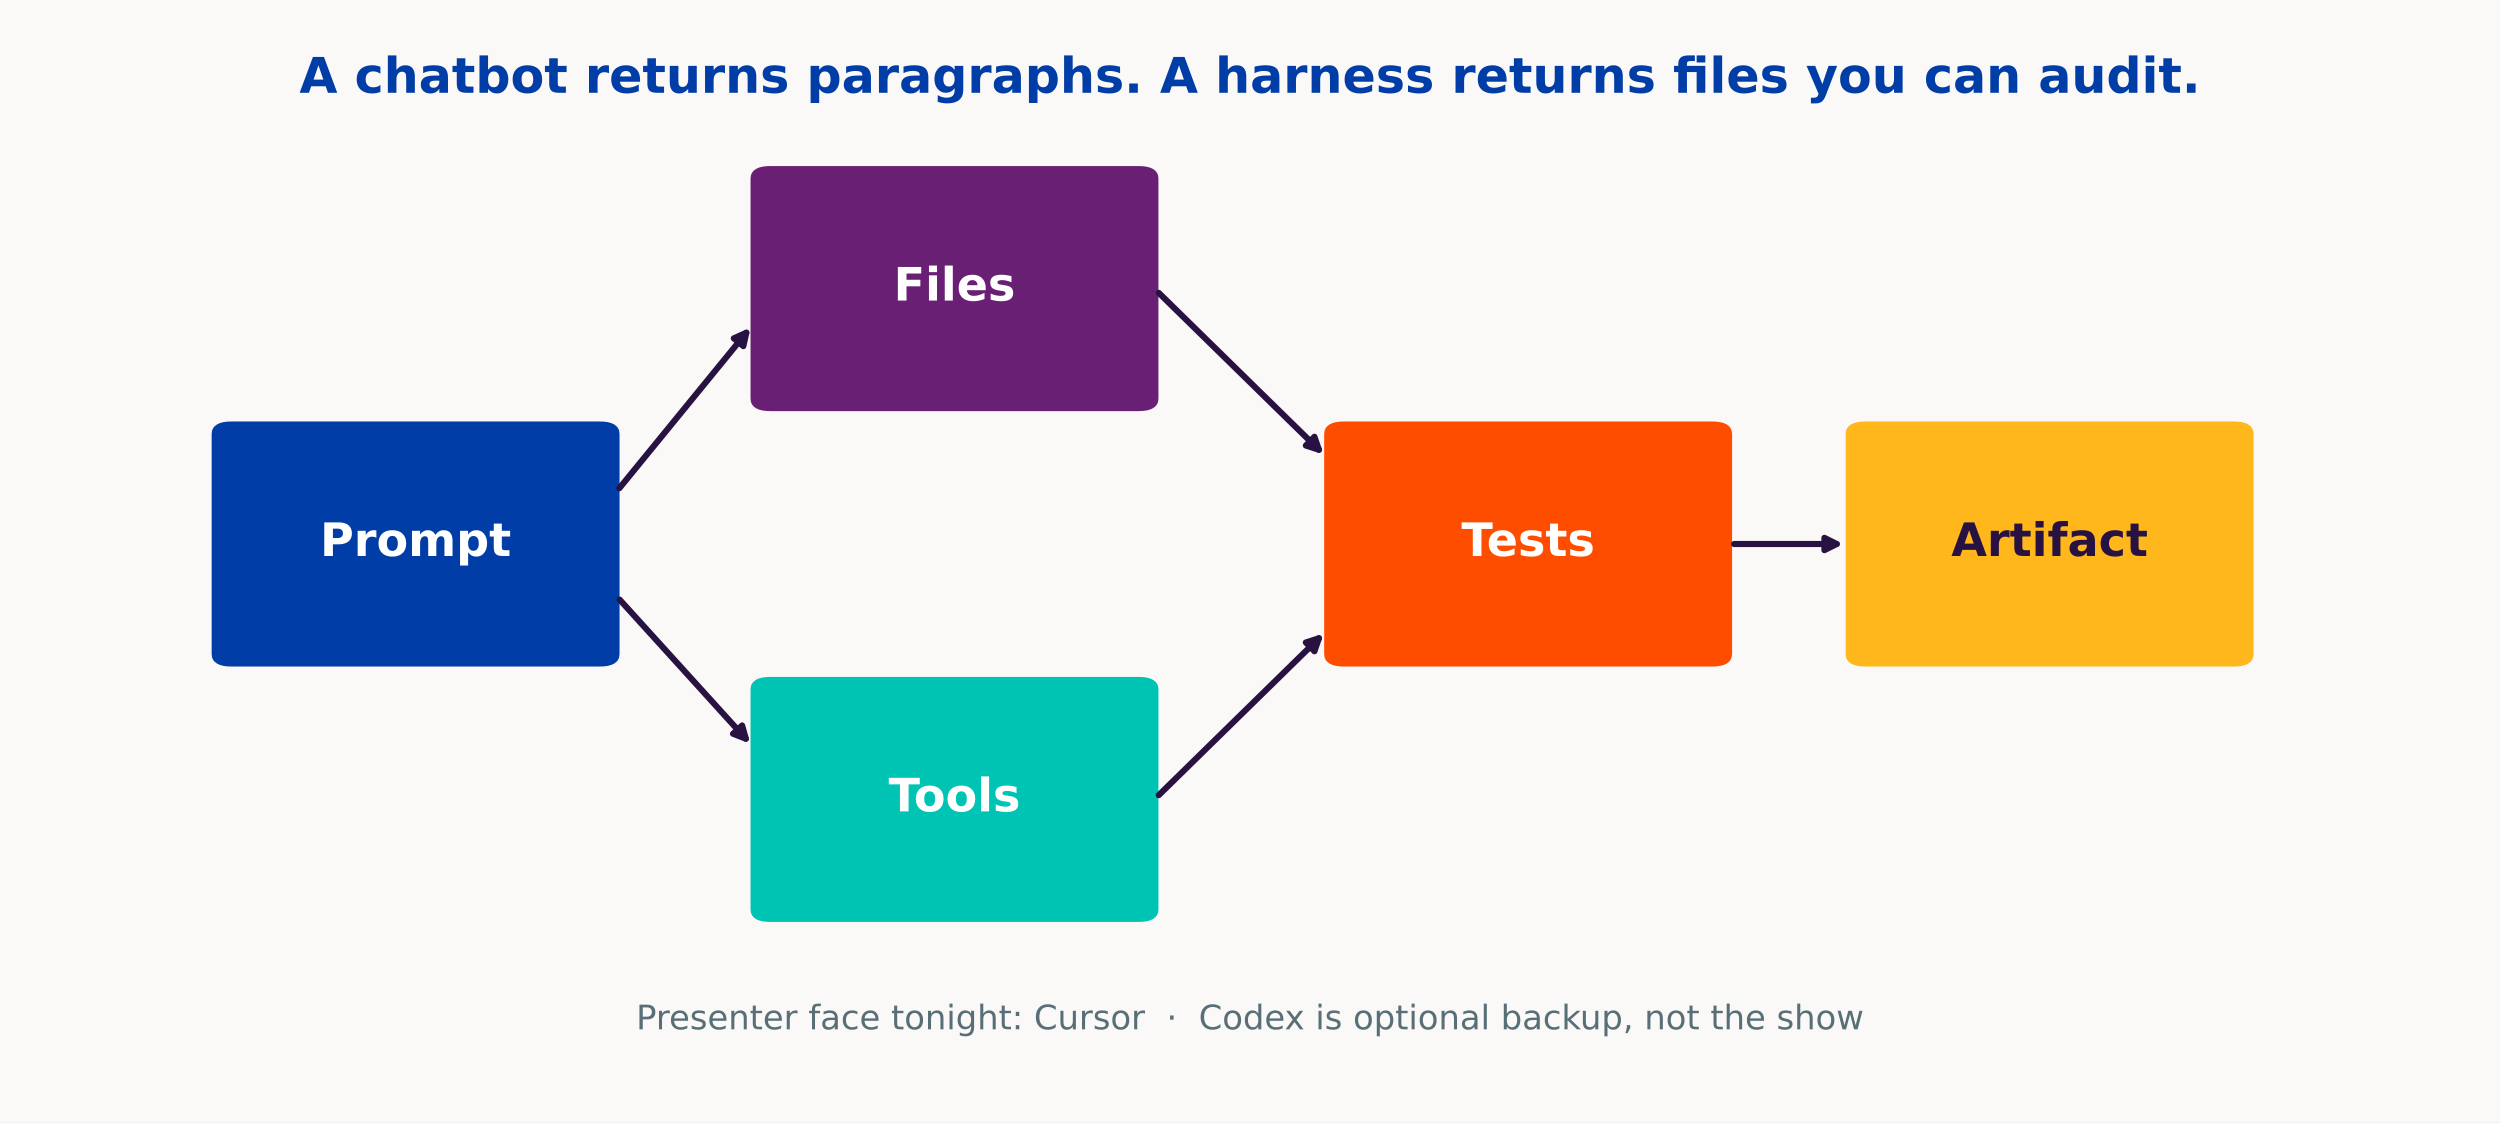
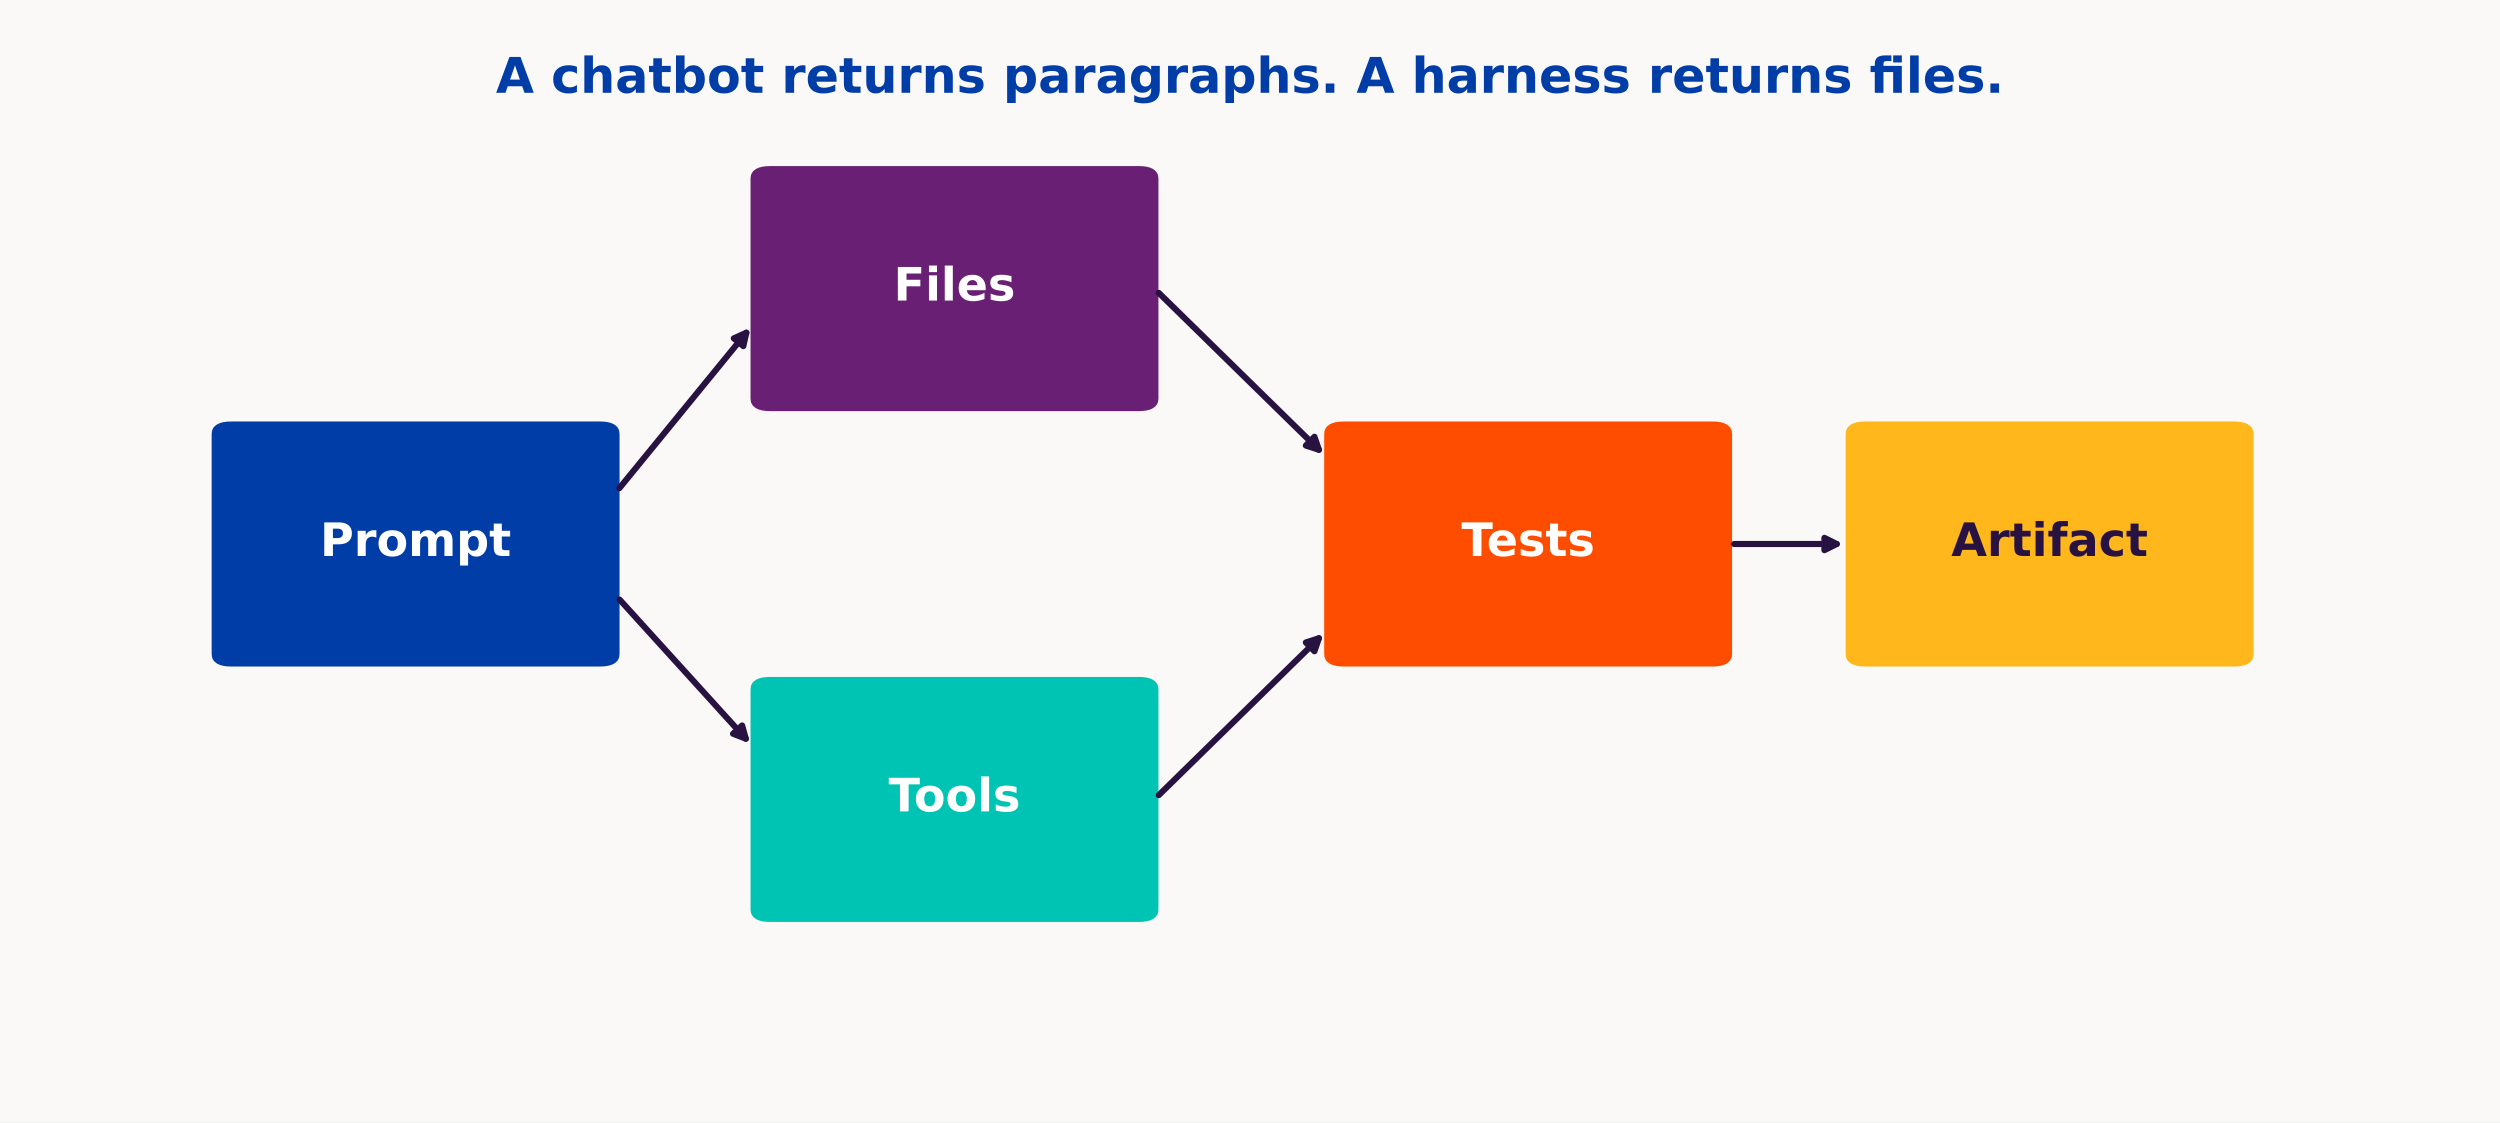
<svg xmlns="http://www.w3.org/2000/svg" xmlns:xlink="http://www.w3.org/1999/xlink" width="813.96pt" height="365.328pt" viewBox="0 0 813.96 365.328" version="1.1">
  <defs>
    <style type="text/css">*{stroke-linejoin: round; stroke-linecap: butt}</style>
  </defs>
  <g id="figure_1">
    <g id="patch_1">
      <path d="M 0 365.328  L 813.96 365.328  L 813.96 0  L 0 0  z " style="fill: #faf9f7" />
    </g>
    <g id="axes_1">
      <g id="patch_2">
-         <path d="M 75.321 216.261  L 195.307 216.261  Q 200.966 216.261 200.966 212.934  L 200.966 141.306  Q 200.966 137.979 195.307 137.979  L 75.321 137.979  Q 69.661 137.979 69.661 141.306  L 69.661 212.934  Q 69.661 216.261 75.321 216.261  z " clip-path="url(#p292c77ba12)" style="fill: #003da6; stroke: #003da6; stroke-width: 1.5; stroke-linejoin: miter" />
+         <path d="M 75.321 216.261  L 195.307 216.261  Q 200.966 216.261 200.966 212.934  L 200.966 141.306  Q 200.966 137.979 195.307 137.979  L 75.321 137.979  Q 69.661 137.979 69.661 141.306  L 69.661 212.934  Q 69.661 216.261 75.321 216.261  z " clip-path="url(#p4e67a3cb9c)" style="fill: #003da6; stroke: #003da6; stroke-width: 1.5; stroke-linejoin: miter" />
      </g>
      <g id="patch_3">
-         <path d="M 250.772 133.101  L 370.758 133.101  Q 376.418 133.101 376.418 129.774  L 376.418 58.146  Q 376.418 54.819 370.758 54.819  L 250.772 54.819  Q 245.112 54.819 245.112 58.146  L 245.112 129.774  Q 245.112 133.101 250.772 133.101  z " clip-path="url(#p292c77ba12)" style="fill: #691f74; stroke: #691f74; stroke-width: 1.5; stroke-linejoin: miter" />
+         <path d="M 250.772 133.101  L 370.758 133.101  Q 376.418 133.101 376.418 129.774  L 376.418 58.146  Q 376.418 54.819 370.758 54.819  L 250.772 54.819  Q 245.112 54.819 245.112 58.146  L 245.112 129.774  Q 245.112 133.101 250.772 133.101  z " clip-path="url(#p4e67a3cb9c)" style="fill: #691f74; stroke: #691f74; stroke-width: 1.5; stroke-linejoin: miter" />
      </g>
      <g id="patch_4">
-         <path d="M 250.772 299.421  L 370.758 299.421  Q 376.418 299.421 376.418 296.094  L 376.418 224.466  Q 376.418 221.139 370.758 221.139  L 250.772 221.139  Q 245.112 221.139 245.112 224.466  L 245.112 296.094  Q 245.112 299.421 250.772 299.421  z " clip-path="url(#p292c77ba12)" style="fill: #00c4b3; stroke: #00c4b3; stroke-width: 1.5; stroke-linejoin: miter" />
+         <path d="M 250.772 299.421  L 370.758 299.421  Q 376.418 299.421 376.418 296.094  L 376.418 224.466  Q 376.418 221.139 370.758 221.139  L 250.772 221.139  Q 245.112 221.139 245.112 224.466  L 245.112 296.094  Q 245.112 299.421 250.772 299.421  z " clip-path="url(#p4e67a3cb9c)" style="fill: #00c4b3; stroke: #00c4b3; stroke-width: 1.5; stroke-linejoin: miter" />
      </g>
      <g id="patch_5">
-         <path d="M 437.542 216.261  L 557.528 216.261  Q 563.188 216.261 563.188 212.934  L 563.188 141.306  Q 563.188 137.979 557.528 137.979  L 437.542 137.979  Q 431.883 137.979 431.883 141.306  L 431.883 212.934  Q 431.883 216.261 437.542 216.261  z " clip-path="url(#p292c77ba12)" style="fill: #ff4d00; stroke: #ff4d00; stroke-width: 1.5; stroke-linejoin: miter" />
+         <path d="M 437.542 216.261  L 557.528 216.261  Q 563.188 216.261 563.188 212.934  L 563.188 141.306  Q 563.188 137.979 557.528 137.979  L 437.542 137.979  Q 431.883 137.979 431.883 141.306  L 431.883 212.934  Q 431.883 216.261 437.542 216.261  z " clip-path="url(#p4e67a3cb9c)" style="fill: #ff4d00; stroke: #ff4d00; stroke-width: 1.5; stroke-linejoin: miter" />
      </g>
      <g id="patch_6">
-         <path d="M 607.334 216.261  L 727.32 216.261  Q 732.98 216.261 732.98 212.934  L 732.98 141.306  Q 732.98 137.979 727.32 137.979  L 607.334 137.979  Q 601.674 137.979 601.674 141.306  L 601.674 212.934  Q 601.674 216.261 607.334 216.261  z " clip-path="url(#p292c77ba12)" style="fill: #ffb71b; stroke: #ffb71b; stroke-width: 1.5; stroke-linejoin: miter" />
+         <path d="M 607.334 216.261  L 727.32 216.261  Q 732.98 216.261 732.98 212.934  L 732.98 141.306  Q 732.98 137.979 727.32 137.979  L 607.334 137.979  Q 601.674 137.979 601.674 141.306  L 601.674 212.934  Q 601.674 216.261 607.334 216.261  z " clip-path="url(#p4e67a3cb9c)" style="fill: #ffb71b; stroke: #ffb71b; stroke-width: 1.5; stroke-linejoin: miter" />
      </g>
      <g id="text_1">
        <g style="fill: #ffffff" transform="translate(104.1969 181.0165) scale(0.15 -0.15)">
          <defs>
            <path id="DejaVuSans-Bold-33" d="M 588 4666  L 2584 4666  Q 3475 4666 3951 4270  Q 4428 3875 4428 3144  Q 4428 2409 3951 2014  Q 3475 1619 2584 1619  L 1791 1619  L 1791 0  L 588 0  L 588 4666  z M 1791 3794  L 1791 2491  L 2456 2491  Q 2806 2491 2997 2661  Q 3188 2831 3188 3144  Q 3188 3456 2997 3625  Q 2806 3794 2456 3794  L 1791 3794  z " transform="scale(0.015625)" />
            <path id="DejaVuSans-Bold-55" d="M 3138 2547  Q 2991 2616 2845 2648  Q 2700 2681 2553 2681  Q 2122 2681 1889 2404  Q 1656 2128 1656 1613  L 1656 0  L 538 0  L 538 3500  L 1656 3500  L 1656 2925  Q 1872 3269 2151 3426  Q 2431 3584 2822 3584  Q 2878 3584 2943 3579  Q 3009 3575 3134 3559  L 3138 2547  z " transform="scale(0.015625)" />
            <path id="DejaVuSans-Bold-52" d="M 2203 2784  Q 1831 2784 1636 2517  Q 1441 2250 1441 1747  Q 1441 1244 1636 976  Q 1831 709 2203 709  Q 2569 709 2762 976  Q 2956 1244 2956 1747  Q 2956 2250 2762 2517  Q 2569 2784 2203 2784  z M 2203 3584  Q 3106 3584 3614 3096  Q 4122 2609 4122 1747  Q 4122 884 3614 396  Q 3106 -91 2203 -91  Q 1297 -91 786 396  Q 275 884 275 1747  Q 275 2609 786 3096  Q 1297 3584 2203 3584  z " transform="scale(0.015625)" />
            <path id="DejaVuSans-Bold-50" d="M 3781 2919  Q 3994 3244 4286 3414  Q 4578 3584 4928 3584  Q 5531 3584 5847 3212  Q 6163 2841 6163 2131  L 6163 0  L 5038 0  L 5038 1825  Q 5041 1866 5042 1909  Q 5044 1953 5044 2034  Q 5044 2406 4934 2573  Q 4825 2741 4581 2741  Q 4263 2741 4089 2478  Q 3916 2216 3909 1719  L 3909 0  L 2784 0  L 2784 1825  Q 2784 2406 2684 2573  Q 2584 2741 2328 2741  Q 2006 2741 1831 2477  Q 1656 2213 1656 1722  L 1656 0  L 531 0  L 531 3500  L 1656 3500  L 1656 2988  Q 1863 3284 2130 3434  Q 2397 3584 2719 3584  Q 3081 3584 3359 3409  Q 3638 3234 3781 2919  z " transform="scale(0.015625)" />
            <path id="DejaVuSans-Bold-53" d="M 1656 506  L 1656 -1331  L 538 -1331  L 538 3500  L 1656 3500  L 1656 2988  Q 1888 3294 2169 3439  Q 2450 3584 2816 3584  Q 3463 3584 3878 3070  Q 4294 2556 4294 1747  Q 4294 938 3878 423  Q 3463 -91 2816 -91  Q 2450 -91 2169 54  Q 1888 200 1656 506  z M 2400 2772  Q 2041 2772 1848 2508  Q 1656 2244 1656 1747  Q 1656 1250 1848 986  Q 2041 722 2400 722  Q 2759 722 2948 984  Q 3138 1247 3138 1747  Q 3138 2247 2948 2509  Q 2759 2772 2400 2772  z " transform="scale(0.015625)" />
            <path id="DejaVuSans-Bold-57" d="M 1759 4494  L 1759 3500  L 2913 3500  L 2913 2700  L 1759 2700  L 1759 1216  Q 1759 972 1856 886  Q 1953 800 2241 800  L 2816 800  L 2816 0  L 1856 0  Q 1194 0 917 276  Q 641 553 641 1216  L 641 2700  L 84 2700  L 84 3500  L 641 3500  L 641 4494  L 1759 4494  z " transform="scale(0.015625)" />
          </defs>
          <use xlink:href="#DejaVuSans-Bold-33" />
          <use xlink:href="#DejaVuSans-Bold-55" transform="translate(73.29688 0)" />
          <use xlink:href="#DejaVuSans-Bold-52" transform="translate(122.6094 0)" />
          <use xlink:href="#DejaVuSans-Bold-50" transform="translate(191.3125 0)" />
          <use xlink:href="#DejaVuSans-Bold-53" transform="translate(295.5156 0)" />
          <use xlink:href="#DejaVuSans-Bold-57" transform="translate(367.0938 0)" />
        </g>
      </g>
      <g id="text_2">
        <g style="fill: #ffffff" transform="translate(290.9485 97.85707) scale(0.15 -0.15)">
          <defs>
            <path id="DejaVuSans-Bold-29" d="M 588 4666  L 3834 4666  L 3834 3756  L 1791 3756  L 1791 2888  L 3713 2888  L 3713 1978  L 1791 1978  L 1791 0  L 588 0  L 588 4666  z " transform="scale(0.015625)" />
            <path id="DejaVuSans-Bold-4c" d="M 538 3500  L 1656 3500  L 1656 0  L 538 0  L 538 3500  z M 538 4863  L 1656 4863  L 1656 3950  L 538 3950  L 538 4863  z " transform="scale(0.015625)" />
            <path id="DejaVuSans-Bold-4f" d="M 538 4863  L 1656 4863  L 1656 0  L 538 0  L 538 4863  z " transform="scale(0.015625)" />
            <path id="DejaVuSans-Bold-48" d="M 4031 1759  L 4031 1441  L 1416 1441  Q 1456 1047 1700 850  Q 1944 653 2381 653  Q 2734 653 3104 758  Q 3475 863 3866 1075  L 3866 213  Q 3469 63 3072 -14  Q 2675 -91 2278 -91  Q 1328 -91 801 392  Q 275 875 275 1747  Q 275 2603 792 3093  Q 1309 3584 2216 3584  Q 3041 3584 3536 3087  Q 4031 2591 4031 1759  z M 2881 2131  Q 2881 2450 2695 2645  Q 2509 2841 2209 2841  Q 1884 2841 1681 2658  Q 1478 2475 1428 2131  L 2881 2131  z " transform="scale(0.015625)" />
            <path id="DejaVuSans-Bold-56" d="M 3272 3391  L 3272 2541  Q 2913 2691 2578 2766  Q 2244 2841 1947 2841  Q 1628 2841 1473 2761  Q 1319 2681 1319 2516  Q 1319 2381 1436 2309  Q 1553 2238 1856 2203  L 2053 2175  Q 2913 2066 3209 1816  Q 3506 1566 3506 1031  Q 3506 472 3093 190  Q 2681 -91 1863 -91  Q 1516 -91 1145 -36  Q 775 19 384 128  L 384 978  Q 719 816 1070 734  Q 1422 653 1784 653  Q 2113 653 2278 743  Q 2444 834 2444 1013  Q 2444 1163 2330 1236  Q 2216 1309 1875 1350  L 1678 1375  Q 931 1469 631 1722  Q 331 1975 331 2491  Q 331 3047 712 3315  Q 1094 3584 1881 3584  Q 2191 3584 2531 3537  Q 2872 3491 3272 3391  z " transform="scale(0.015625)" />
          </defs>
          <use xlink:href="#DejaVuSans-Bold-29" />
          <use xlink:href="#DejaVuSans-Bold-4c" transform="translate(68.3125 0)" />
          <use xlink:href="#DejaVuSans-Bold-4f" transform="translate(102.5938 0)" />
          <use xlink:href="#DejaVuSans-Bold-48" transform="translate(136.875 0)" />
          <use xlink:href="#DejaVuSans-Bold-56" transform="translate(204.7031 0)" />
        </g>
      </g>
      <g id="text_3">
        <g style="fill: #ffffff" transform="translate(289.3043 264.1771) scale(0.15 -0.15)">
          <defs>
            <path id="DejaVuSans-Bold-37" d="M 31 4666  L 4331 4666  L 4331 3756  L 2784 3756  L 2784 0  L 1581 0  L 1581 3756  L 31 3756  L 31 4666  z " transform="scale(0.015625)" />
          </defs>
          <use xlink:href="#DejaVuSans-Bold-37" />
          <use xlink:href="#DejaVuSans-Bold-52" transform="translate(54.9375 0)" />
          <use xlink:href="#DejaVuSans-Bold-52" transform="translate(123.6406 0)" />
          <use xlink:href="#DejaVuSans-Bold-4f" transform="translate(192.3438 0)" />
          <use xlink:href="#DejaVuSans-Bold-56" transform="translate(226.625 0)" />
        </g>
      </g>
      <g id="text_4">
        <g style="fill: #ffffff" transform="translate(475.8159 181.0165) scale(0.15 -0.15)">
          <use xlink:href="#DejaVuSans-Bold-37" />
          <use xlink:href="#DejaVuSans-Bold-48" transform="translate(54.9375 0)" />
          <use xlink:href="#DejaVuSans-Bold-56" transform="translate(122.7656 0)" />
          <use xlink:href="#DejaVuSans-Bold-57" transform="translate(182.2812 0)" />
          <use xlink:href="#DejaVuSans-Bold-56" transform="translate(230.0781 0)" />
        </g>
      </g>
      <g id="text_5">
        <g style="fill: #281241" transform="translate(635.3136 181.0171) scale(0.15 -0.15)">
          <defs>
            <path id="DejaVuSans-Bold-24" d="M 3419 850  L 1538 850  L 1241 0  L 31 0  L 1759 4666  L 3194 4666  L 4922 0  L 3713 0  L 3419 850  z M 1838 1716  L 3116 1716  L 2478 3572  L 1838 1716  z " transform="scale(0.015625)" />
            <path id="DejaVuSans-Bold-49" d="M 2841 4863  L 2841 4128  L 2222 4128  Q 1984 4128 1890 4042  Q 1797 3956 1797 3744  L 1797 3500  L 2753 3500  L 2753 2700  L 1797 2700  L 1797 0  L 678 0  L 678 2700  L 122 2700  L 122 3500  L 678 3500  L 678 3744  Q 678 4316 997 4589  Q 1316 4863 1984 4863  L 2841 4863  z " transform="scale(0.015625)" />
            <path id="DejaVuSans-Bold-44" d="M 2106 1575  Q 1756 1575 1579 1456  Q 1403 1338 1403 1106  Q 1403 894 1545 773  Q 1688 653 1941 653  Q 2256 653 2472 879  Q 2688 1106 2688 1447  L 2688 1575  L 2106 1575  z M 3816 1997  L 3816 0  L 2688 0  L 2688 519  Q 2463 200 2181 54  Q 1900 -91 1497 -91  Q 953 -91 614 226  Q 275 544 275 1050  Q 275 1666 698 1953  Q 1122 2241 2028 2241  L 2688 2241  L 2688 2328  Q 2688 2594 2478 2717  Q 2269 2841 1825 2841  Q 1466 2841 1156 2769  Q 847 2697 581 2553  L 581 3406  Q 941 3494 1303 3539  Q 1666 3584 2028 3584  Q 2975 3584 3395 3211  Q 3816 2838 3816 1997  z " transform="scale(0.015625)" />
            <path id="DejaVuSans-Bold-46" d="M 3366 3391  L 3366 2478  Q 3138 2634 2908 2709  Q 2678 2784 2431 2784  Q 1963 2784 1702 2511  Q 1441 2238 1441 1747  Q 1441 1256 1702 982  Q 1963 709 2431 709  Q 2694 709 2930 787  Q 3166 866 3366 1019  L 3366 103  Q 3103 6 2833 -42  Q 2563 -91 2291 -91  Q 1344 -91 809 395  Q 275 881 275 1747  Q 275 2613 809 3098  Q 1344 3584 2291 3584  Q 2566 3584 2833 3536  Q 3100 3488 3366 3391  z " transform="scale(0.015625)" />
          </defs>
          <use xlink:href="#DejaVuSans-Bold-24" />
          <use xlink:href="#DejaVuSans-Bold-55" transform="translate(77.39062 0)" />
          <use xlink:href="#DejaVuSans-Bold-57" transform="translate(126.7031 0)" />
          <use xlink:href="#DejaVuSans-Bold-4c" transform="translate(174.5 0)" />
          <use xlink:href="#DejaVuSans-Bold-49" transform="translate(208.7812 0)" />
          <use xlink:href="#DejaVuSans-Bold-44" transform="translate(252.2812 0)" />
          <use xlink:href="#DejaVuSans-Bold-46" transform="translate(319.7656 0)" />
          <use xlink:href="#DejaVuSans-Bold-57" transform="translate(379.0469 0)" />
        </g>
      </g>
      <g id="patch_7">
        <path d="M 201.663 158.942  Q 223.038 132.769 242.998 108.329  " style="fill: none; stroke: #281241; stroke-width: 2; stroke-linecap: round" />
        <path d="M 238.919 110.162  L 242.998 108.329  L 242.017 112.692  z " style="fill: #281241; stroke: #281241; stroke-width: 2; stroke-linecap: round" />
      </g>
      <g id="patch_8">
        <path d="M 201.746 195.235  Q 223.041 218.701 242.832 240.512  " style="fill: none; stroke: #281241; stroke-width: 2; stroke-linecap: round" />
        <path d="M 241.625 236.205  L 242.832 240.512  L 238.663 238.894  z " style="fill: #281241; stroke: #281241; stroke-width: 2; stroke-linecap: round" />
      </g>
      <g id="patch_9">
        <path d="M 377.278 95.358  Q 404.148 121.678 429.42 146.433  " style="fill: none; stroke: #281241; stroke-width: 2; stroke-linecap: round" />
        <path d="M 427.962 142.206  L 429.42 146.433  L 425.163 145.063  z " style="fill: #281241; stroke: #281241; stroke-width: 2; stroke-linecap: round" />
      </g>
      <g id="patch_10">
        <path d="M 377.278 258.882  Q 404.148 232.562 429.42 207.807  " style="fill: none; stroke: #281241; stroke-width: 2; stroke-linecap: round" />
        <path d="M 425.163 209.177  L 429.42 207.807  L 427.962 212.034  z " style="fill: #281241; stroke: #281241; stroke-width: 2; stroke-linecap: round" />
      </g>
      <g id="patch_11">
        <path d="M 564.619 177.12  Q 582.431 177.12 598.006 177.12  " style="fill: none; stroke: #281241; stroke-width: 2; stroke-linecap: round" />
        <path d="M 594.006 175.12  L 598.006 177.12  L 594.006 179.12  z " style="fill: #281241; stroke: #281241; stroke-width: 2; stroke-linecap: round" />
      </g>
      <g id="text_6">
-         <g style="fill: #003da6" transform="translate(97.48875 30.204) scale(0.16 -0.16)">
+         <g style="fill: #003da6" transform="translate(161.4725 30.204) scale(0.16 -0.16)">
          <defs>
            <path id="DejaVuSans-Bold-3" transform="scale(0.015625)" />
            <path id="DejaVuSans-Bold-4b" d="M 4056 2131  L 4056 0  L 2931 0  L 2931 347  L 2931 1625  Q 2931 2084 2911 2256  Q 2891 2428 2841 2509  Q 2775 2619 2662 2680  Q 2550 2741 2406 2741  Q 2056 2741 1856 2470  Q 1656 2200 1656 1722  L 1656 0  L 538 0  L 538 4863  L 1656 4863  L 1656 2988  Q 1909 3294 2193 3439  Q 2478 3584 2822 3584  Q 3428 3584 3742 3212  Q 4056 2841 4056 2131  z " transform="scale(0.015625)" />
            <path id="DejaVuSans-Bold-45" d="M 2400 722  Q 2759 722 2948 984  Q 3138 1247 3138 1747  Q 3138 2247 2948 2509  Q 2759 2772 2400 2772  Q 2041 2772 1848 2508  Q 1656 2244 1656 1747  Q 1656 1250 1848 986  Q 2041 722 2400 722  z M 1656 2988  Q 1888 3294 2169 3439  Q 2450 3584 2816 3584  Q 3463 3584 3878 3070  Q 4294 2556 4294 1747  Q 4294 938 3878 423  Q 3463 -91 2816 -91  Q 2450 -91 2169 54  Q 1888 200 1656 506  L 1656 0  L 538 0  L 538 4863  L 1656 4863  L 1656 2988  z " transform="scale(0.015625)" />
            <path id="DejaVuSans-Bold-58" d="M 500 1363  L 500 3500  L 1625 3500  L 1625 3150  Q 1625 2866 1622 2436  Q 1619 2006 1619 1863  Q 1619 1441 1641 1255  Q 1663 1069 1716 984  Q 1784 875 1895 815  Q 2006 756 2150 756  Q 2500 756 2700 1025  Q 2900 1294 2900 1772  L 2900 3500  L 4019 3500  L 4019 0  L 2900 0  L 2900 506  Q 2647 200 2364 54  Q 2081 -91 1741 -91  Q 1134 -91 817 281  Q 500 653 500 1363  z " transform="scale(0.015625)" />
            <path id="DejaVuSans-Bold-51" d="M 4056 2131  L 4056 0  L 2931 0  L 2931 347  L 2931 1631  Q 2931 2084 2911 2256  Q 2891 2428 2841 2509  Q 2775 2619 2662 2680  Q 2550 2741 2406 2741  Q 2056 2741 1856 2470  Q 1656 2200 1656 1722  L 1656 0  L 538 0  L 538 3500  L 1656 3500  L 1656 2988  Q 1909 3294 2193 3439  Q 2478 3584 2822 3584  Q 3428 3584 3742 3212  Q 4056 2841 4056 2131  z " transform="scale(0.015625)" />
            <path id="DejaVuSans-Bold-4a" d="M 2919 594  Q 2688 288 2409 144  Q 2131 0 1766 0  Q 1125 0 706 504  Q 288 1009 288 1791  Q 288 2575 706 3076  Q 1125 3578 1766 3578  Q 2131 3578 2409 3434  Q 2688 3291 2919 2981  L 2919 3500  L 4044 3500  L 4044 353  Q 4044 -491 3511 -936  Q 2978 -1381 1966 -1381  Q 1638 -1381 1331 -1331  Q 1025 -1281 716 -1178  L 716 -306  Q 1009 -475 1290 -558  Q 1572 -641 1856 -641  Q 2406 -641 2662 -400  Q 2919 -159 2919 353  L 2919 594  z M 2181 2772  Q 1834 2772 1640 2515  Q 1447 2259 1447 1791  Q 1447 1309 1634 1061  Q 1822 813 2181 813  Q 2531 813 2725 1069  Q 2919 1325 2919 1791  Q 2919 2259 2725 2515  Q 2531 2772 2181 2772  z " transform="scale(0.015625)" />
            <path id="DejaVuSans-Bold-11" d="M 653 1209  L 1778 1209  L 1778 0  L 653 0  L 653 1209  z " transform="scale(0.015625)" />
            <path id="DejaVuSans-Bold-13ab" d="M 3078 4863  L 4206 4863  L 4206 3950  L 3078 3950  L 3078 4863  z M 2847 4863  L 2847 4128  L 2228 4128  Q 1994 4128 1903 4042  Q 1813 3956 1813 3744  L 1813 3500  L 4206 3500  L 4206 0  L 3078 0  L 3078 2700  L 1813 2700  L 1813 0  L 684 0  L 684 2700  L 134 2700  L 134 3500  L 684 3500  L 684 3744  Q 684 4316 1003 4589  Q 1322 4863 1991 4863  L 2847 4863  z " transform="scale(0.015625)" />
-             <path id="DejaVuSans-Bold-5c" d="M 78 3500  L 1197 3500  L 2138 1125  L 2938 3500  L 4056 3500  L 2584 -331  Q 2363 -916 2067 -1148  Q 1772 -1381 1288 -1381  L 641 -1381  L 641 -647  L 991 -647  Q 1275 -647 1404 -556  Q 1534 -466 1606 -231  L 1638 -134  L 78 3500  z " transform="scale(0.015625)" />
-             <path id="DejaVuSans-Bold-47" d="M 2919 2988  L 2919 4863  L 4044 4863  L 4044 0  L 2919 0  L 2919 506  Q 2688 197 2409 53  Q 2131 -91 1766 -91  Q 1119 -91 703 423  Q 288 938 288 1747  Q 288 2556 703 3070  Q 1119 3584 1766 3584  Q 2128 3584 2408 3439  Q 2688 3294 2919 2988  z M 2181 722  Q 2541 722 2730 984  Q 2919 1247 2919 1747  Q 2919 2247 2730 2509  Q 2541 2772 2181 2772  Q 1825 2772 1636 2509  Q 1447 2247 1447 1747  Q 1447 1247 1636 984  Q 1825 722 2181 722  z " transform="scale(0.015625)" />
          </defs>
          <use xlink:href="#DejaVuSans-Bold-24" />
          <use xlink:href="#DejaVuSans-Bold-3" transform="translate(77.39062 0)" />
          <use xlink:href="#DejaVuSans-Bold-46" transform="translate(112.2031 0)" />
          <use xlink:href="#DejaVuSans-Bold-4b" transform="translate(171.4844 0)" />
          <use xlink:href="#DejaVuSans-Bold-44" transform="translate(242.6719 0)" />
          <use xlink:href="#DejaVuSans-Bold-57" transform="translate(310.1562 0)" />
          <use xlink:href="#DejaVuSans-Bold-45" transform="translate(357.9531 0)" />
          <use xlink:href="#DejaVuSans-Bold-52" transform="translate(429.5312 0)" />
          <use xlink:href="#DejaVuSans-Bold-57" transform="translate(498.2344 0)" />
          <use xlink:href="#DejaVuSans-Bold-3" transform="translate(546.0312 0)" />
          <use xlink:href="#DejaVuSans-Bold-55" transform="translate(580.8438 0)" />
          <use xlink:href="#DejaVuSans-Bold-48" transform="translate(630.1562 0)" />
          <use xlink:href="#DejaVuSans-Bold-57" transform="translate(697.9844 0)" />
          <use xlink:href="#DejaVuSans-Bold-58" transform="translate(745.7812 0)" />
          <use xlink:href="#DejaVuSans-Bold-55" transform="translate(816.9688 0)" />
          <use xlink:href="#DejaVuSans-Bold-51" transform="translate(866.2812 0)" />
          <use xlink:href="#DejaVuSans-Bold-56" transform="translate(937.4688 0)" />
          <use xlink:href="#DejaVuSans-Bold-3" transform="translate(996.9844 0)" />
          <use xlink:href="#DejaVuSans-Bold-53" transform="translate(1031.797 0)" />
          <use xlink:href="#DejaVuSans-Bold-44" transform="translate(1103.375 0)" />
          <use xlink:href="#DejaVuSans-Bold-55" transform="translate(1170.859 0)" />
          <use xlink:href="#DejaVuSans-Bold-44" transform="translate(1220.172 0)" />
          <use xlink:href="#DejaVuSans-Bold-4a" transform="translate(1287.656 0)" />
          <use xlink:href="#DejaVuSans-Bold-55" transform="translate(1359.234 0)" />
          <use xlink:href="#DejaVuSans-Bold-44" transform="translate(1408.547 0)" />
          <use xlink:href="#DejaVuSans-Bold-53" transform="translate(1476.031 0)" />
          <use xlink:href="#DejaVuSans-Bold-4b" transform="translate(1547.609 0)" />
          <use xlink:href="#DejaVuSans-Bold-56" transform="translate(1618.797 0)" />
          <use xlink:href="#DejaVuSans-Bold-11" transform="translate(1678.312 0)" />
          <use xlink:href="#DejaVuSans-Bold-3" transform="translate(1716.297 0)" />
          <use xlink:href="#DejaVuSans-Bold-24" transform="translate(1751.109 0)" />
          <use xlink:href="#DejaVuSans-Bold-3" transform="translate(1828.5 0)" />
          <use xlink:href="#DejaVuSans-Bold-4b" transform="translate(1863.312 0)" />
          <use xlink:href="#DejaVuSans-Bold-44" transform="translate(1934.5 0)" />
          <use xlink:href="#DejaVuSans-Bold-55" transform="translate(2001.984 0)" />
          <use xlink:href="#DejaVuSans-Bold-51" transform="translate(2051.297 0)" />
          <use xlink:href="#DejaVuSans-Bold-48" transform="translate(2122.484 0)" />
          <use xlink:href="#DejaVuSans-Bold-56" transform="translate(2190.312 0)" />
          <use xlink:href="#DejaVuSans-Bold-56" transform="translate(2249.828 0)" />
          <use xlink:href="#DejaVuSans-Bold-3" transform="translate(2309.344 0)" />
          <use xlink:href="#DejaVuSans-Bold-55" transform="translate(2344.156 0)" />
          <use xlink:href="#DejaVuSans-Bold-48" transform="translate(2393.469 0)" />
          <use xlink:href="#DejaVuSans-Bold-57" transform="translate(2461.297 0)" />
          <use xlink:href="#DejaVuSans-Bold-58" transform="translate(2509.094 0)" />
          <use xlink:href="#DejaVuSans-Bold-55" transform="translate(2580.281 0)" />
          <use xlink:href="#DejaVuSans-Bold-51" transform="translate(2629.594 0)" />
          <use xlink:href="#DejaVuSans-Bold-56" transform="translate(2700.781 0)" />
          <use xlink:href="#DejaVuSans-Bold-3" transform="translate(2760.297 0)" />
          <use xlink:href="#DejaVuSans-Bold-13ab" transform="translate(2795.109 0)" />
          <use xlink:href="#DejaVuSans-Bold-4f" transform="translate(2869.234 0)" />
          <use xlink:href="#DejaVuSans-Bold-48" transform="translate(2903.516 0)" />
          <use xlink:href="#DejaVuSans-Bold-56" transform="translate(2971.344 0)" />
-           <use xlink:href="#DejaVuSans-Bold-3" transform="translate(3030.859 0)" />
-           <use xlink:href="#DejaVuSans-Bold-5c" transform="translate(3065.672 0)" />
-           <use xlink:href="#DejaVuSans-Bold-52" transform="translate(3130.859 0)" />
-           <use xlink:href="#DejaVuSans-Bold-58" transform="translate(3199.562 0)" />
-           <use xlink:href="#DejaVuSans-Bold-3" transform="translate(3270.75 0)" />
-           <use xlink:href="#DejaVuSans-Bold-46" transform="translate(3305.562 0)" />
-           <use xlink:href="#DejaVuSans-Bold-44" transform="translate(3364.844 0)" />
-           <use xlink:href="#DejaVuSans-Bold-51" transform="translate(3432.328 0)" />
-           <use xlink:href="#DejaVuSans-Bold-3" transform="translate(3503.516 0)" />
-           <use xlink:href="#DejaVuSans-Bold-44" transform="translate(3538.328 0)" />
-           <use xlink:href="#DejaVuSans-Bold-58" transform="translate(3605.812 0)" />
-           <use xlink:href="#DejaVuSans-Bold-47" transform="translate(3677 0)" />
-           <use xlink:href="#DejaVuSans-Bold-4c" transform="translate(3748.578 0)" />
-           <use xlink:href="#DejaVuSans-Bold-57" transform="translate(3782.859 0)" />
-           <use xlink:href="#DejaVuSans-Bold-11" transform="translate(3830.656 0)" />
-         </g>
-       </g>
-       <g id="text_7">
-         <g style="fill: #586f78" transform="translate(207.1143 335.124) scale(0.11 -0.11)">
-           <defs>
-             <path id="DejaVuSans-33" d="M 1259 4147  L 1259 2394  L 2053 2394  Q 2494 2394 2734 2622  Q 2975 2850 2975 3272  Q 2975 3691 2734 3919  Q 2494 4147 2053 4147  L 1259 4147  z M 628 4666  L 2053 4666  Q 2838 4666 3239 4311  Q 3641 3956 3641 3272  Q 3641 2581 3239 2228  Q 2838 1875 2053 1875  L 1259 1875  L 1259 0  L 628 0  L 628 4666  z " transform="scale(0.015625)" />
-             <path id="DejaVuSans-55" d="M 2631 2963  Q 2534 3019 2420 3045  Q 2306 3072 2169 3072  Q 1681 3072 1420 2755  Q 1159 2438 1159 1844  L 1159 0  L 581 0  L 581 3500  L 1159 3500  L 1159 2956  Q 1341 3275 1631 3429  Q 1922 3584 2338 3584  Q 2397 3584 2469 3576  Q 2541 3569 2628 3553  L 2631 2963  z " transform="scale(0.015625)" />
-             <path id="DejaVuSans-48" d="M 3597 1894  L 3597 1613  L 953 1613  Q 991 1019 1311 708  Q 1631 397 2203 397  Q 2534 397 2845 478  Q 3156 559 3463 722  L 3463 178  Q 3153 47 2828 -22  Q 2503 -91 2169 -91  Q 1331 -91 842 396  Q 353 884 353 1716  Q 353 2575 817 3079  Q 1281 3584 2069 3584  Q 2775 3584 3186 3129  Q 3597 2675 3597 1894  z M 3022 2063  Q 3016 2534 2758 2815  Q 2500 3097 2075 3097  Q 1594 3097 1305 2825  Q 1016 2553 972 2059  L 3022 2063  z " transform="scale(0.015625)" />
-             <path id="DejaVuSans-56" d="M 2834 3397  L 2834 2853  Q 2591 2978 2328 3040  Q 2066 3103 1784 3103  Q 1356 3103 1142 2972  Q 928 2841 928 2578  Q 928 2378 1081 2264  Q 1234 2150 1697 2047  L 1894 2003  Q 2506 1872 2764 1633  Q 3022 1394 3022 966  Q 3022 478 2636 193  Q 2250 -91 1575 -91  Q 1294 -91 989 -36  Q 684 19 347 128  L 347 722  Q 666 556 975 473  Q 1284 391 1588 391  Q 1994 391 2212 530  Q 2431 669 2431 922  Q 2431 1156 2273 1281  Q 2116 1406 1581 1522  L 1381 1569  Q 847 1681 609 1914  Q 372 2147 372 2553  Q 372 3047 722 3315  Q 1072 3584 1716 3584  Q 2034 3584 2315 3537  Q 2597 3491 2834 3397  z " transform="scale(0.015625)" />
-             <path id="DejaVuSans-51" d="M 3513 2113  L 3513 0  L 2938 0  L 2938 2094  Q 2938 2591 2744 2837  Q 2550 3084 2163 3084  Q 1697 3084 1428 2787  Q 1159 2491 1159 1978  L 1159 0  L 581 0  L 581 3500  L 1159 3500  L 1159 2956  Q 1366 3272 1645 3428  Q 1925 3584 2291 3584  Q 2894 3584 3203 3211  Q 3513 2838 3513 2113  z " transform="scale(0.015625)" />
-             <path id="DejaVuSans-57" d="M 1172 4494  L 1172 3500  L 2356 3500  L 2356 3053  L 1172 3053  L 1172 1153  Q 1172 725 1289 603  Q 1406 481 1766 481  L 2356 481  L 2356 0  L 1766 0  Q 1100 0 847 248  Q 594 497 594 1153  L 594 3053  L 172 3053  L 172 3500  L 594 3500  L 594 4494  L 1172 4494  z " transform="scale(0.015625)" />
-             <path id="DejaVuSans-3" transform="scale(0.015625)" />
-             <path id="DejaVuSans-49" d="M 2375 4863  L 2375 4384  L 1825 4384  Q 1516 4384 1395 4259  Q 1275 4134 1275 3809  L 1275 3500  L 2222 3500  L 2222 3053  L 1275 3053  L 1275 0  L 697 0  L 697 3053  L 147 3053  L 147 3500  L 697 3500  L 697 3744  Q 697 4328 969 4595  Q 1241 4863 1831 4863  L 2375 4863  z " transform="scale(0.015625)" />
-             <path id="DejaVuSans-44" d="M 2194 1759  Q 1497 1759 1228 1600  Q 959 1441 959 1056  Q 959 750 1161 570  Q 1363 391 1709 391  Q 2188 391 2477 730  Q 2766 1069 2766 1631  L 2766 1759  L 2194 1759  z M 3341 1997  L 3341 0  L 2766 0  L 2766 531  Q 2569 213 2275 61  Q 1981 -91 1556 -91  Q 1019 -91 701 211  Q 384 513 384 1019  Q 384 1609 779 1909  Q 1175 2209 1959 2209  L 2766 2209  L 2766 2266  Q 2766 2663 2505 2880  Q 2244 3097 1772 3097  Q 1472 3097 1187 3025  Q 903 2953 641 2809  L 641 3341  Q 956 3463 1253 3523  Q 1550 3584 1831 3584  Q 2591 3584 2966 3190  Q 3341 2797 3341 1997  z " transform="scale(0.015625)" />
-             <path id="DejaVuSans-46" d="M 3122 3366  L 3122 2828  Q 2878 2963 2633 3030  Q 2388 3097 2138 3097  Q 1578 3097 1268 2742  Q 959 2388 959 1747  Q 959 1106 1268 751  Q 1578 397 2138 397  Q 2388 397 2633 464  Q 2878 531 3122 666  L 3122 134  Q 2881 22 2623 -34  Q 2366 -91 2075 -91  Q 1284 -91 818 406  Q 353 903 353 1747  Q 353 2603 823 3093  Q 1294 3584 2113 3584  Q 2378 3584 2631 3529  Q 2884 3475 3122 3366  z " transform="scale(0.015625)" />
-             <path id="DejaVuSans-52" d="M 1959 3097  Q 1497 3097 1228 2736  Q 959 2375 959 1747  Q 959 1119 1226 758  Q 1494 397 1959 397  Q 2419 397 2687 759  Q 2956 1122 2956 1747  Q 2956 2369 2687 2733  Q 2419 3097 1959 3097  z M 1959 3584  Q 2709 3584 3137 3096  Q 3566 2609 3566 1747  Q 3566 888 3137 398  Q 2709 -91 1959 -91  Q 1206 -91 779 398  Q 353 888 353 1747  Q 353 2609 779 3096  Q 1206 3584 1959 3584  z " transform="scale(0.015625)" />
-             <path id="DejaVuSans-4c" d="M 603 3500  L 1178 3500  L 1178 0  L 603 0  L 603 3500  z M 603 4863  L 1178 4863  L 1178 4134  L 603 4134  L 603 4863  z " transform="scale(0.015625)" />
-             <path id="DejaVuSans-4a" d="M 2906 1791  Q 2906 2416 2648 2759  Q 2391 3103 1925 3103  Q 1463 3103 1205 2759  Q 947 2416 947 1791  Q 947 1169 1205 825  Q 1463 481 1925 481  Q 2391 481 2648 825  Q 2906 1169 2906 1791  z M 3481 434  Q 3481 -459 3084 -895  Q 2688 -1331 1869 -1331  Q 1566 -1331 1297 -1286  Q 1028 -1241 775 -1147  L 775 -588  Q 1028 -725 1275 -790  Q 1522 -856 1778 -856  Q 2344 -856 2625 -561  Q 2906 -266 2906 331  L 2906 616  Q 2728 306 2450 153  Q 2172 0 1784 0  Q 1141 0 747 490  Q 353 981 353 1791  Q 353 2603 747 3093  Q 1141 3584 1784 3584  Q 2172 3584 2450 3431  Q 2728 3278 2906 2969  L 2906 3500  L 3481 3500  L 3481 434  z " transform="scale(0.015625)" />
-             <path id="DejaVuSans-4b" d="M 3513 2113  L 3513 0  L 2938 0  L 2938 2094  Q 2938 2591 2744 2837  Q 2550 3084 2163 3084  Q 1697 3084 1428 2787  Q 1159 2491 1159 1978  L 1159 0  L 581 0  L 581 4863  L 1159 4863  L 1159 2956  Q 1366 3272 1645 3428  Q 1925 3584 2291 3584  Q 2894 3584 3203 3211  Q 3513 2838 3513 2113  z " transform="scale(0.015625)" />
-             <path id="DejaVuSans-1d" d="M 750 794  L 1409 794  L 1409 0  L 750 0  L 750 794  z M 750 3309  L 1409 3309  L 1409 2516  L 750 2516  L 750 3309  z " transform="scale(0.015625)" />
-             <path id="DejaVuSans-26" d="M 4122 4306  L 4122 3641  Q 3803 3938 3442 4084  Q 3081 4231 2675 4231  Q 1875 4231 1450 3742  Q 1025 3253 1025 2328  Q 1025 1406 1450 917  Q 1875 428 2675 428  Q 3081 428 3442 575  Q 3803 722 4122 1019  L 4122 359  Q 3791 134 3420 21  Q 3050 -91 2638 -91  Q 1578 -91 968 557  Q 359 1206 359 2328  Q 359 3453 968 4101  Q 1578 4750 2638 4750  Q 3056 4750 3426 4639  Q 3797 4528 4122 4306  z " transform="scale(0.015625)" />
-             <path id="DejaVuSans-58" d="M 544 1381  L 544 3500  L 1119 3500  L 1119 1403  Q 1119 906 1312 657  Q 1506 409 1894 409  Q 2359 409 2629 706  Q 2900 1003 2900 1516  L 2900 3500  L 3475 3500  L 3475 0  L 2900 0  L 2900 538  Q 2691 219 2414 64  Q 2138 -91 1772 -91  Q 1169 -91 856 284  Q 544 659 544 1381  z M 1991 3584  L 1991 3584  z " transform="scale(0.015625)" />
-             <path id="DejaVuSans-79" d="M 684 2619  L 1344 2619  L 1344 1825  L 684 1825  L 684 2619  z " transform="scale(0.015625)" />
-             <path id="DejaVuSans-47" d="M 2906 2969  L 2906 4863  L 3481 4863  L 3481 0  L 2906 0  L 2906 525  Q 2725 213 2448 61  Q 2172 -91 1784 -91  Q 1150 -91 751 415  Q 353 922 353 1747  Q 353 2572 751 3078  Q 1150 3584 1784 3584  Q 2172 3584 2448 3432  Q 2725 3281 2906 2969  z M 947 1747  Q 947 1113 1208 752  Q 1469 391 1925 391  Q 2381 391 2643 752  Q 2906 1113 2906 1747  Q 2906 2381 2643 2742  Q 2381 3103 1925 3103  Q 1469 3103 1208 2742  Q 947 2381 947 1747  z " transform="scale(0.015625)" />
-             <path id="DejaVuSans-5b" d="M 3513 3500  L 2247 1797  L 3578 0  L 2900 0  L 1881 1375  L 863 0  L 184 0  L 1544 1831  L 300 3500  L 978 3500  L 1906 2253  L 2834 3500  L 3513 3500  z " transform="scale(0.015625)" />
-             <path id="DejaVuSans-53" d="M 1159 525  L 1159 -1331  L 581 -1331  L 581 3500  L 1159 3500  L 1159 2969  Q 1341 3281 1617 3432  Q 1894 3584 2278 3584  Q 2916 3584 3314 3078  Q 3713 2572 3713 1747  Q 3713 922 3314 415  Q 2916 -91 2278 -91  Q 1894 -91 1617 61  Q 1341 213 1159 525  z M 3116 1747  Q 3116 2381 2855 2742  Q 2594 3103 2138 3103  Q 1681 3103 1420 2742  Q 1159 2381 1159 1747  Q 1159 1113 1420 752  Q 1681 391 2138 391  Q 2594 391 2855 752  Q 3116 1113 3116 1747  z " transform="scale(0.015625)" />
-             <path id="DejaVuSans-4f" d="M 603 4863  L 1178 4863  L 1178 0  L 603 0  L 603 4863  z " transform="scale(0.015625)" />
-             <path id="DejaVuSans-45" d="M 3116 1747  Q 3116 2381 2855 2742  Q 2594 3103 2138 3103  Q 1681 3103 1420 2742  Q 1159 2381 1159 1747  Q 1159 1113 1420 752  Q 1681 391 2138 391  Q 2594 391 2855 752  Q 3116 1113 3116 1747  z M 1159 2969  Q 1341 3281 1617 3432  Q 1894 3584 2278 3584  Q 2916 3584 3314 3078  Q 3713 2572 3713 1747  Q 3713 922 3314 415  Q 2916 -91 2278 -91  Q 1894 -91 1617 61  Q 1341 213 1159 525  L 1159 0  L 581 0  L 581 4863  L 1159 4863  L 1159 2969  z " transform="scale(0.015625)" />
-             <path id="DejaVuSans-4e" d="M 581 4863  L 1159 4863  L 1159 1991  L 2875 3500  L 3609 3500  L 1753 1863  L 3688 0  L 2938 0  L 1159 1709  L 1159 0  L 581 0  L 581 4863  z " transform="scale(0.015625)" />
-             <path id="DejaVuSans-f" d="M 750 794  L 1409 794  L 1409 256  L 897 -744  L 494 -744  L 750 256  L 750 794  z " transform="scale(0.015625)" />
-             <path id="DejaVuSans-5a" d="M 269 3500  L 844 3500  L 1563 769  L 2278 3500  L 2956 3500  L 3675 769  L 4391 3500  L 4966 3500  L 4050 0  L 3372 0  L 2619 2869  L 1863 0  L 1184 0  L 269 3500  z " transform="scale(0.015625)" />
-           </defs>
-           <use xlink:href="#DejaVuSans-33" />
-           <use xlink:href="#DejaVuSans-55" transform="translate(58.54688 0)" />
-           <use xlink:href="#DejaVuSans-48" transform="translate(97.45312 0)" />
-           <use xlink:href="#DejaVuSans-56" transform="translate(158.9844 0)" />
-           <use xlink:href="#DejaVuSans-48" transform="translate(211.0781 0)" />
-           <use xlink:href="#DejaVuSans-51" transform="translate(272.6094 0)" />
-           <use xlink:href="#DejaVuSans-57" transform="translate(335.9844 0)" />
-           <use xlink:href="#DejaVuSans-48" transform="translate(375.1875 0)" />
-           <use xlink:href="#DejaVuSans-55" transform="translate(436.7188 0)" />
-           <use xlink:href="#DejaVuSans-3" transform="translate(477.8281 0)" />
-           <use xlink:href="#DejaVuSans-49" transform="translate(509.6094 0)" />
-           <use xlink:href="#DejaVuSans-44" transform="translate(544.8125 0)" />
-           <use xlink:href="#DejaVuSans-46" transform="translate(606.0938 0)" />
-           <use xlink:href="#DejaVuSans-48" transform="translate(661.0781 0)" />
-           <use xlink:href="#DejaVuSans-3" transform="translate(722.6094 0)" />
-           <use xlink:href="#DejaVuSans-57" transform="translate(754.3906 0)" />
-           <use xlink:href="#DejaVuSans-52" transform="translate(793.5938 0)" />
-           <use xlink:href="#DejaVuSans-51" transform="translate(854.7812 0)" />
-           <use xlink:href="#DejaVuSans-4c" transform="translate(918.1562 0)" />
-           <use xlink:href="#DejaVuSans-4a" transform="translate(945.9375 0)" />
-           <use xlink:href="#DejaVuSans-4b" transform="translate(1009.422 0)" />
-           <use xlink:href="#DejaVuSans-57" transform="translate(1072.797 0)" />
-           <use xlink:href="#DejaVuSans-1d" transform="translate(1112 0)" />
-           <use xlink:href="#DejaVuSans-3" transform="translate(1145.688 0)" />
-           <use xlink:href="#DejaVuSans-26" transform="translate(1177.469 0)" />
-           <use xlink:href="#DejaVuSans-58" transform="translate(1247.297 0)" />
-           <use xlink:href="#DejaVuSans-55" transform="translate(1310.672 0)" />
-           <use xlink:href="#DejaVuSans-56" transform="translate(1351.781 0)" />
-           <use xlink:href="#DejaVuSans-52" transform="translate(1403.875 0)" />
-           <use xlink:href="#DejaVuSans-55" transform="translate(1465.062 0)" />
-           <use xlink:href="#DejaVuSans-3" transform="translate(1506.172 0)" />
-           <use xlink:href="#DejaVuSans-3" transform="translate(1537.953 0)" />
-           <use xlink:href="#DejaVuSans-79" transform="translate(1569.734 0)" />
-           <use xlink:href="#DejaVuSans-3" transform="translate(1601.516 0)" />
-           <use xlink:href="#DejaVuSans-3" transform="translate(1633.297 0)" />
-           <use xlink:href="#DejaVuSans-26" transform="translate(1665.078 0)" />
-           <use xlink:href="#DejaVuSans-52" transform="translate(1734.906 0)" />
-           <use xlink:href="#DejaVuSans-47" transform="translate(1796.094 0)" />
-           <use xlink:href="#DejaVuSans-48" transform="translate(1859.578 0)" />
-           <use xlink:href="#DejaVuSans-5b" transform="translate(1919.359 0)" />
-           <use xlink:href="#DejaVuSans-3" transform="translate(1978.547 0)" />
-           <use xlink:href="#DejaVuSans-4c" transform="translate(2010.328 0)" />
-           <use xlink:href="#DejaVuSans-56" transform="translate(2038.109 0)" />
-           <use xlink:href="#DejaVuSans-3" transform="translate(2090.203 0)" />
-           <use xlink:href="#DejaVuSans-52" transform="translate(2121.984 0)" />
-           <use xlink:href="#DejaVuSans-53" transform="translate(2183.172 0)" />
-           <use xlink:href="#DejaVuSans-57" transform="translate(2246.656 0)" />
-           <use xlink:href="#DejaVuSans-4c" transform="translate(2285.859 0)" />
-           <use xlink:href="#DejaVuSans-52" transform="translate(2313.641 0)" />
-           <use xlink:href="#DejaVuSans-51" transform="translate(2374.828 0)" />
-           <use xlink:href="#DejaVuSans-44" transform="translate(2438.203 0)" />
-           <use xlink:href="#DejaVuSans-4f" transform="translate(2499.484 0)" />
-           <use xlink:href="#DejaVuSans-3" transform="translate(2527.266 0)" />
-           <use xlink:href="#DejaVuSans-45" transform="translate(2559.047 0)" />
-           <use xlink:href="#DejaVuSans-44" transform="translate(2622.531 0)" />
-           <use xlink:href="#DejaVuSans-46" transform="translate(2683.812 0)" />
-           <use xlink:href="#DejaVuSans-4e" transform="translate(2738.797 0)" />
-           <use xlink:href="#DejaVuSans-58" transform="translate(2793.625 0)" />
-           <use xlink:href="#DejaVuSans-53" transform="translate(2857 0)" />
-           <use xlink:href="#DejaVuSans-f" transform="translate(2920.484 0)" />
-           <use xlink:href="#DejaVuSans-3" transform="translate(2952.266 0)" />
-           <use xlink:href="#DejaVuSans-51" transform="translate(2984.047 0)" />
-           <use xlink:href="#DejaVuSans-52" transform="translate(3047.422 0)" />
-           <use xlink:href="#DejaVuSans-57" transform="translate(3108.609 0)" />
-           <use xlink:href="#DejaVuSans-3" transform="translate(3147.812 0)" />
-           <use xlink:href="#DejaVuSans-57" transform="translate(3179.594 0)" />
-           <use xlink:href="#DejaVuSans-4b" transform="translate(3218.797 0)" />
-           <use xlink:href="#DejaVuSans-48" transform="translate(3282.172 0)" />
-           <use xlink:href="#DejaVuSans-3" transform="translate(3343.703 0)" />
-           <use xlink:href="#DejaVuSans-56" transform="translate(3375.484 0)" />
-           <use xlink:href="#DejaVuSans-4b" transform="translate(3427.578 0)" />
-           <use xlink:href="#DejaVuSans-52" transform="translate(3490.953 0)" />
-           <use xlink:href="#DejaVuSans-5a" transform="translate(3552.141 0)" />
+           <use xlink:href="#DejaVuSans-Bold-11" transform="translate(3030.859 0)" />
        </g>
      </g>
    </g>
  </g>
  <defs>
-     <clipPath id="p292c77ba12">
+     <clipPath id="p4e67a3cb9c">
      <rect x="10.8" y="10.8" width="792.36" height="343.728" />
    </clipPath>
  </defs>
</svg>
